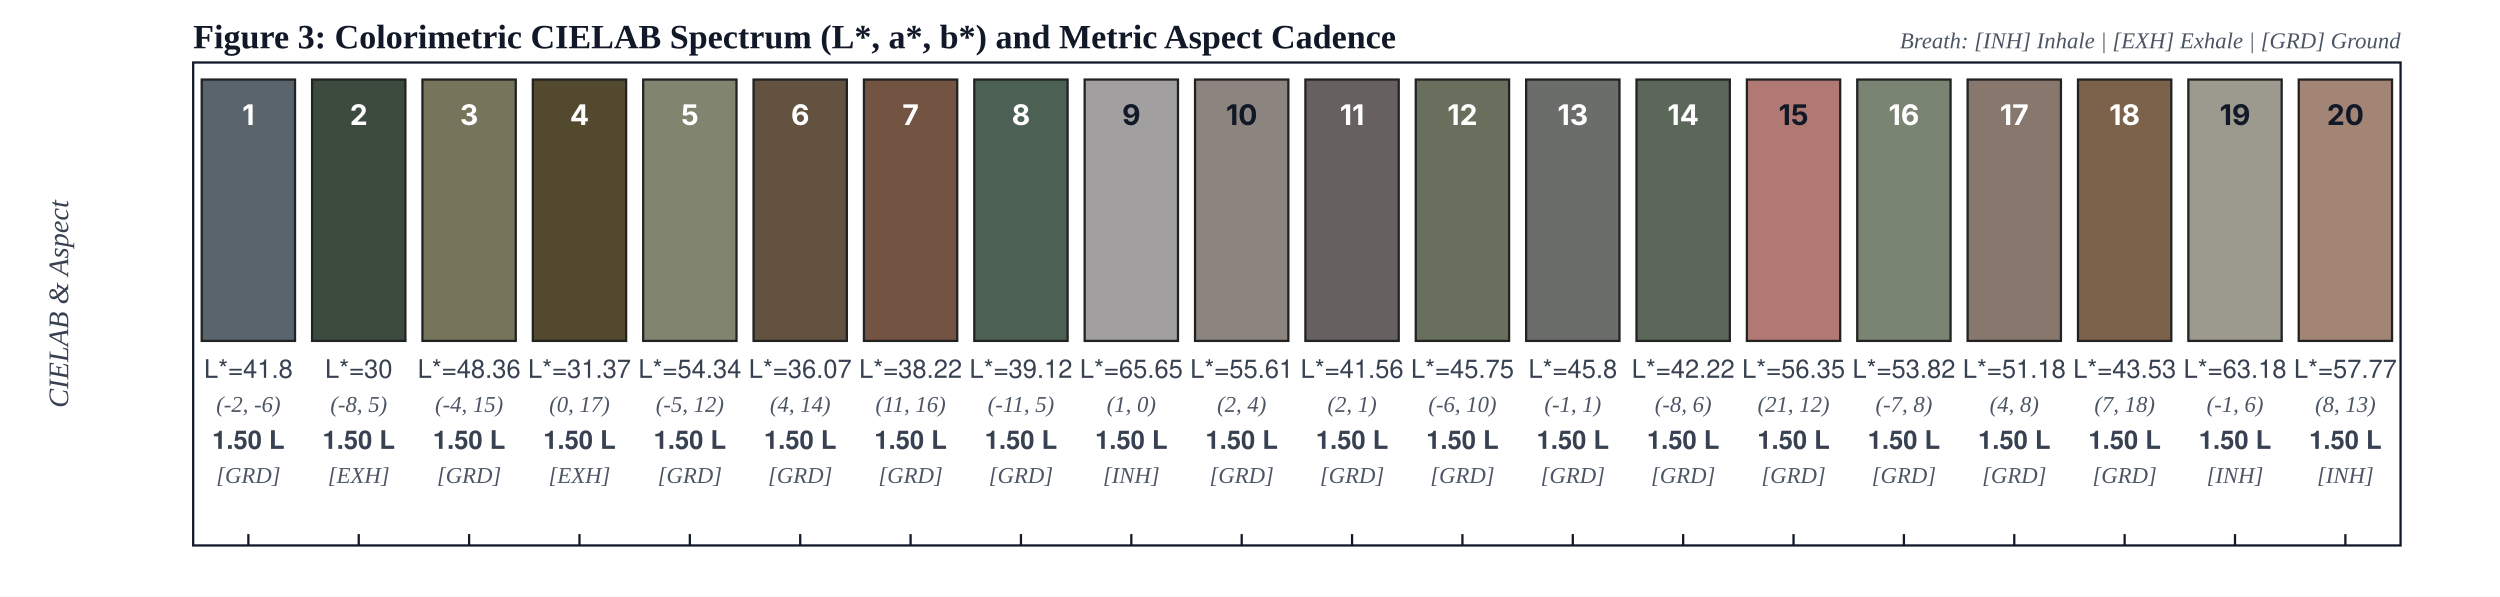
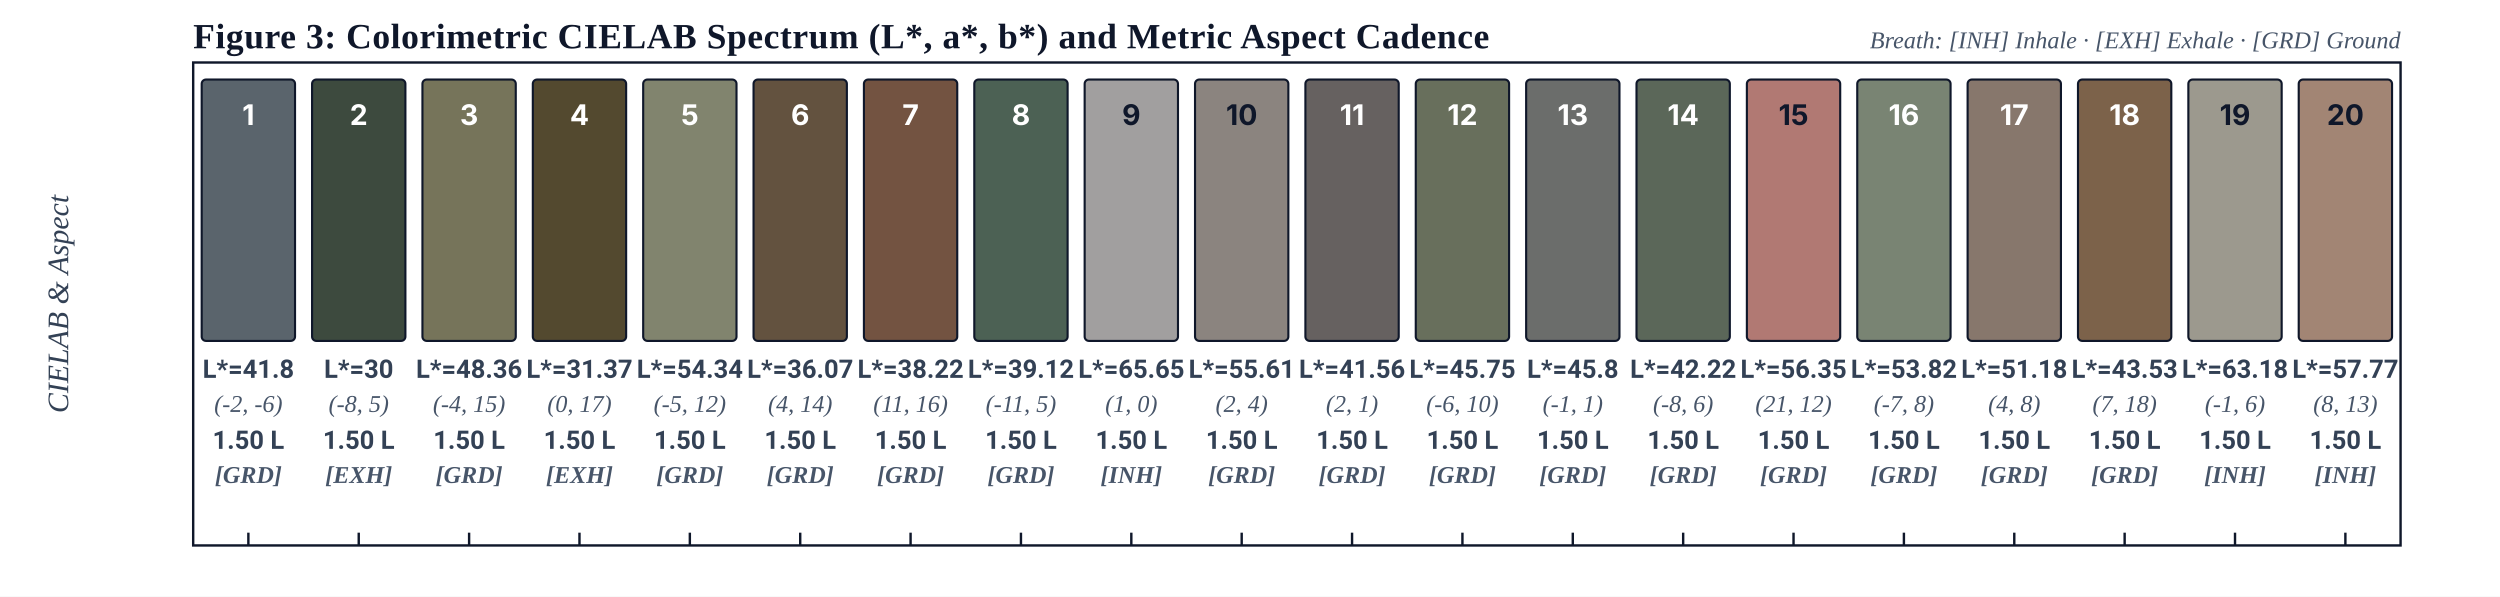
<svg xmlns="http://www.w3.org/2000/svg" viewBox="0 0 880 210" width="100%" height="100%">
  <style>
    .paper-bg { fill: #ffffff; }
-     .spine-box { fill: #ffffff; stroke: #111827; stroke-width: 0.8; }
-     .tick-line { stroke: #111827; stroke-width: 0.8; }
-     .fig-heading { fill: #111827; font-family: "Times New Roman", Times, "Nimbus Roman", "DejaVu Serif", serif; font-size: 12px; font-weight: bold; }
-     .axis-title { fill: #374151; font-family: "Times New Roman", Times, "Nimbus Roman", "DejaVu Serif", serif; font-size: 10px; font-style: italic; }
-     .tick-label { fill: #374151; font-family: -apple-system, BlinkMacSystemFont, "Segoe UI", Helvetica, Arial, sans-serif; font-size: 9px; }
-     .threshold-label { fill: #4b5563; font-family: "Times New Roman", Times, "Nimbus Roman", "DejaVu Serif", serif; font-size: 8px; font-style: italic; }
+     .spine-box { fill: #ffffff; stroke: #0f172a; stroke-width: 0.85; }
+     .tick-line { stroke: #0f172a; stroke-width: 0.85; }
+     .fig-heading { fill: #0f172a; font-family: "Times New Roman", Times, "Nimbus Roman No9 L", "Liberation Serif", serif; font-size: 12.5px; font-weight: bold; letter-spacing: 0.2px; }
+     .axis-title { fill: #334155; font-family: "Times New Roman", Times, "Nimbus Roman No9 L", "Liberation Serif", serif; font-size: 10.5px; font-style: italic; }
+     .tick-label { fill: #334155; font-family: -apple-system, BlinkMacSystemFont, "Segoe UI", Roboto, Helvetica, Arial, sans-serif; font-size: 9px; font-variant-numeric: tabular-nums; }
+     .threshold-label { fill: #475569; font-family: "Times New Roman", Times, "Nimbus Roman No9 L", "Liberation Serif", serif; font-size: 8.5px; font-style: italic; }
  </style>
  <rect width="880" height="210" class="paper-bg" />
  <text x="68" y="17" class="fig-heading">Figure 3: Colorimetric CIELAB Spectrum (L*, a*, b*) and Metric Aspect Cadence</text>
  <rect x="68" y="22" width="777" height="170" class="spine-box" />
  <text transform="translate(24, 107) rotate(-90)" class="axis-title" text-anchor="middle">CIELAB &amp; Aspect</text>
-   <text x="845" y="17" class="threshold-label" text-anchor="end">Breath: [INH] Inhale | [EXH] Exhale | [GRD] Ground</text>
-   <rect x="71" y="28" width="32.85" height="92" fill="rgb(90, 100, 108)" stroke="#222222" stroke-width="0.8" />
+   <text x="845" y="17" class="threshold-label" text-anchor="end">Breath: [INH] Inhale · [EXH] Exhale · [GRD] Ground</text>
+   <rect x="71" y="28" width="32.85" height="92" fill="rgb(90, 100, 108)" stroke="#0f172a" stroke-width="0.75" rx="1.5" />
  <text x="87.425" y="44" fill="#ffffff" font-family="-apple-system, sans-serif" font-size="10px" font-weight="bold" text-anchor="middle">1</text>
-   <text x="87.425" y="133" class="tick-label" text-anchor="middle">L*=41.8</text>
+   <text x="87.425" y="133" class="tick-label" font-weight="600" text-anchor="middle">L*=41.8</text>
  <text x="87.425" y="145" class="threshold-label" text-anchor="middle">(-2, -6)</text>
  <text x="87.425" y="158" class="tick-label" font-weight="bold" text-anchor="middle">1.50 L</text>
-   <text x="87.425" y="170" class="threshold-label" font-size="7.5px" text-anchor="middle">[GRD]</text>
-   <line x1="87.425" y1="188" x2="87.425" y2="192" class="tick-line" />
-   <rect x="109.85" y="28" width="32.85" height="92" fill="rgb(61, 74, 62)" stroke="#222222" stroke-width="0.8" />
+   <text x="87.425" y="170" class="threshold-label" fill="#475569" font-size="7.5px" font-weight="bold" text-anchor="middle">[GRD]</text>
+   <line x1="87.425" y1="187.5" x2="87.425" y2="192" class="tick-line" />
+   <rect x="109.85" y="28" width="32.85" height="92" fill="rgb(61, 74, 62)" stroke="#0f172a" stroke-width="0.75" rx="1.5" />
  <text x="126.275" y="44" fill="#ffffff" font-family="-apple-system, sans-serif" font-size="10px" font-weight="bold" text-anchor="middle">2</text>
-   <text x="126.275" y="133" class="tick-label" text-anchor="middle">L*=30</text>
+   <text x="126.275" y="133" class="tick-label" font-weight="600" text-anchor="middle">L*=30</text>
  <text x="126.275" y="145" class="threshold-label" text-anchor="middle">(-8, 5)</text>
  <text x="126.275" y="158" class="tick-label" font-weight="bold" text-anchor="middle">1.50 L</text>
-   <text x="126.275" y="170" class="threshold-label" font-size="7.5px" text-anchor="middle">[EXH]</text>
-   <line x1="126.275" y1="188" x2="126.275" y2="192" class="tick-line" />
-   <rect x="148.7" y="28" width="32.85" height="92" fill="rgb(118, 116, 90)" stroke="#222222" stroke-width="0.8" />
+   <text x="126.275" y="170" class="threshold-label" fill="#b91c1c" font-size="7.5px" font-weight="bold" text-anchor="middle">[EXH]</text>
+   <line x1="126.275" y1="187.5" x2="126.275" y2="192" class="tick-line" />
+   <rect x="148.7" y="28" width="32.85" height="92" fill="rgb(118, 116, 90)" stroke="#0f172a" stroke-width="0.75" rx="1.5" />
  <text x="165.125" y="44" fill="#ffffff" font-family="-apple-system, sans-serif" font-size="10px" font-weight="bold" text-anchor="middle">3</text>
-   <text x="165.125" y="133" class="tick-label" text-anchor="middle">L*=48.36</text>
+   <text x="165.125" y="133" class="tick-label" font-weight="600" text-anchor="middle">L*=48.36</text>
  <text x="165.125" y="145" class="threshold-label" text-anchor="middle">(-4, 15)</text>
  <text x="165.125" y="158" class="tick-label" font-weight="bold" text-anchor="middle">1.50 L</text>
-   <text x="165.125" y="170" class="threshold-label" font-size="7.5px" text-anchor="middle">[GRD]</text>
-   <line x1="165.125" y1="188" x2="165.125" y2="192" class="tick-line" />
-   <rect x="187.55" y="28" width="32.85" height="92" fill="rgb(83, 73, 47)" stroke="#222222" stroke-width="0.8" />
+   <text x="165.125" y="170" class="threshold-label" fill="#475569" font-size="7.5px" font-weight="bold" text-anchor="middle">[GRD]</text>
+   <line x1="165.125" y1="187.5" x2="165.125" y2="192" class="tick-line" />
+   <rect x="187.55" y="28" width="32.85" height="92" fill="rgb(83, 73, 47)" stroke="#0f172a" stroke-width="0.75" rx="1.5" />
  <text x="203.975" y="44" fill="#ffffff" font-family="-apple-system, sans-serif" font-size="10px" font-weight="bold" text-anchor="middle">4</text>
-   <text x="203.975" y="133" class="tick-label" text-anchor="middle">L*=31.37</text>
+   <text x="203.975" y="133" class="tick-label" font-weight="600" text-anchor="middle">L*=31.37</text>
  <text x="203.975" y="145" class="threshold-label" text-anchor="middle">(0, 17)</text>
  <text x="203.975" y="158" class="tick-label" font-weight="bold" text-anchor="middle">1.50 L</text>
-   <text x="203.975" y="170" class="threshold-label" font-size="7.5px" text-anchor="middle">[EXH]</text>
-   <line x1="203.975" y1="188" x2="203.975" y2="192" class="tick-line" />
-   <rect x="226.4" y="28" width="32.85" height="92" fill="rgb(129, 132, 110)" stroke="#222222" stroke-width="0.8" />
+   <text x="203.975" y="170" class="threshold-label" fill="#b91c1c" font-size="7.5px" font-weight="bold" text-anchor="middle">[EXH]</text>
+   <line x1="203.975" y1="187.5" x2="203.975" y2="192" class="tick-line" />
+   <rect x="226.4" y="28" width="32.85" height="92" fill="rgb(129, 132, 110)" stroke="#0f172a" stroke-width="0.75" rx="1.5" />
  <text x="242.825" y="44" fill="#ffffff" font-family="-apple-system, sans-serif" font-size="10px" font-weight="bold" text-anchor="middle">5</text>
-   <text x="242.825" y="133" class="tick-label" text-anchor="middle">L*=54.34</text>
+   <text x="242.825" y="133" class="tick-label" font-weight="600" text-anchor="middle">L*=54.34</text>
  <text x="242.825" y="145" class="threshold-label" text-anchor="middle">(-5, 12)</text>
  <text x="242.825" y="158" class="tick-label" font-weight="bold" text-anchor="middle">1.50 L</text>
-   <text x="242.825" y="170" class="threshold-label" font-size="7.5px" text-anchor="middle">[GRD]</text>
-   <line x1="242.825" y1="188" x2="242.825" y2="192" class="tick-line" />
-   <rect x="265.25" y="28" width="32.85" height="92" fill="rgb(99, 82, 63)" stroke="#222222" stroke-width="0.8" />
+   <text x="242.825" y="170" class="threshold-label" fill="#475569" font-size="7.5px" font-weight="bold" text-anchor="middle">[GRD]</text>
+   <line x1="242.825" y1="187.5" x2="242.825" y2="192" class="tick-line" />
+   <rect x="265.25" y="28" width="32.85" height="92" fill="rgb(99, 82, 63)" stroke="#0f172a" stroke-width="0.75" rx="1.5" />
  <text x="281.675" y="44" fill="#ffffff" font-family="-apple-system, sans-serif" font-size="10px" font-weight="bold" text-anchor="middle">6</text>
-   <text x="281.675" y="133" class="tick-label" text-anchor="middle">L*=36.07</text>
+   <text x="281.675" y="133" class="tick-label" font-weight="600" text-anchor="middle">L*=36.07</text>
  <text x="281.675" y="145" class="threshold-label" text-anchor="middle">(4, 14)</text>
  <text x="281.675" y="158" class="tick-label" font-weight="bold" text-anchor="middle">1.50 L</text>
-   <text x="281.675" y="170" class="threshold-label" font-size="7.5px" text-anchor="middle">[GRD]</text>
-   <line x1="281.675" y1="188" x2="281.675" y2="192" class="tick-line" />
-   <rect x="304.1" y="28" width="32.85" height="92" fill="rgb(115, 83, 65)" stroke="#222222" stroke-width="0.8" />
+   <text x="281.675" y="170" class="threshold-label" fill="#475569" font-size="7.5px" font-weight="bold" text-anchor="middle">[GRD]</text>
+   <line x1="281.675" y1="187.5" x2="281.675" y2="192" class="tick-line" />
+   <rect x="304.1" y="28" width="32.85" height="92" fill="rgb(115, 83, 65)" stroke="#0f172a" stroke-width="0.75" rx="1.5" />
  <text x="320.525" y="44" fill="#ffffff" font-family="-apple-system, sans-serif" font-size="10px" font-weight="bold" text-anchor="middle">7</text>
-   <text x="320.525" y="133" class="tick-label" text-anchor="middle">L*=38.22</text>
+   <text x="320.525" y="133" class="tick-label" font-weight="600" text-anchor="middle">L*=38.22</text>
  <text x="320.525" y="145" class="threshold-label" text-anchor="middle">(11, 16)</text>
  <text x="320.525" y="158" class="tick-label" font-weight="bold" text-anchor="middle">1.50 L</text>
-   <text x="320.525" y="170" class="threshold-label" font-size="7.5px" text-anchor="middle">[GRD]</text>
-   <line x1="320.525" y1="188" x2="320.525" y2="192" class="tick-line" />
-   <rect x="342.95" y="28" width="32.85" height="92" fill="rgb(76, 97, 84)" stroke="#222222" stroke-width="0.8" />
+   <text x="320.525" y="170" class="threshold-label" fill="#475569" font-size="7.5px" font-weight="bold" text-anchor="middle">[GRD]</text>
+   <line x1="320.525" y1="187.5" x2="320.525" y2="192" class="tick-line" />
+   <rect x="342.95" y="28" width="32.85" height="92" fill="rgb(76, 97, 84)" stroke="#0f172a" stroke-width="0.75" rx="1.5" />
  <text x="359.375" y="44" fill="#ffffff" font-family="-apple-system, sans-serif" font-size="10px" font-weight="bold" text-anchor="middle">8</text>
-   <text x="359.375" y="133" class="tick-label" text-anchor="middle">L*=39.12</text>
+   <text x="359.375" y="133" class="tick-label" font-weight="600" text-anchor="middle">L*=39.12</text>
  <text x="359.375" y="145" class="threshold-label" text-anchor="middle">(-11, 5)</text>
  <text x="359.375" y="158" class="tick-label" font-weight="bold" text-anchor="middle">1.50 L</text>
-   <text x="359.375" y="170" class="threshold-label" font-size="7.5px" text-anchor="middle">[GRD]</text>
-   <line x1="359.375" y1="188" x2="359.375" y2="192" class="tick-line" />
-   <rect x="381.8" y="28" width="32.85" height="92" fill="rgb(161, 159, 159)" stroke="#222222" stroke-width="0.8" />
-   <text x="398.225" y="44" fill="#111827" font-family="-apple-system, sans-serif" font-size="10px" font-weight="bold" text-anchor="middle">9</text>
-   <text x="398.225" y="133" class="tick-label" text-anchor="middle">L*=65.65</text>
+   <text x="359.375" y="170" class="threshold-label" fill="#475569" font-size="7.5px" font-weight="bold" text-anchor="middle">[GRD]</text>
+   <line x1="359.375" y1="187.5" x2="359.375" y2="192" class="tick-line" />
+   <rect x="381.8" y="28" width="32.85" height="92" fill="rgb(161, 159, 159)" stroke="#0f172a" stroke-width="0.75" rx="1.5" />
+   <text x="398.225" y="44" fill="#0f172a" font-family="-apple-system, sans-serif" font-size="10px" font-weight="bold" text-anchor="middle">9</text>
+   <text x="398.225" y="133" class="tick-label" font-weight="600" text-anchor="middle">L*=65.65</text>
  <text x="398.225" y="145" class="threshold-label" text-anchor="middle">(1, 0)</text>
  <text x="398.225" y="158" class="tick-label" font-weight="bold" text-anchor="middle">1.50 L</text>
-   <text x="398.225" y="170" class="threshold-label" font-size="7.5px" text-anchor="middle">[INH]</text>
-   <line x1="398.225" y1="188" x2="398.225" y2="192" class="tick-line" />
-   <rect x="420.65" y="28" width="32.85" height="92" fill="rgb(139, 132, 127)" stroke="#222222" stroke-width="0.8" />
-   <text x="437.075" y="44" fill="#111827" font-family="-apple-system, sans-serif" font-size="10px" font-weight="bold" text-anchor="middle">10</text>
-   <text x="437.075" y="133" class="tick-label" text-anchor="middle">L*=55.61</text>
+   <text x="398.225" y="170" class="threshold-label" fill="#1d4ed8" font-size="7.5px" font-weight="bold" text-anchor="middle">[INH]</text>
+   <line x1="398.225" y1="187.5" x2="398.225" y2="192" class="tick-line" />
+   <rect x="420.65" y="28" width="32.85" height="92" fill="rgb(139, 132, 127)" stroke="#0f172a" stroke-width="0.75" rx="1.5" />
+   <text x="437.075" y="44" fill="#0f172a" font-family="-apple-system, sans-serif" font-size="10px" font-weight="bold" text-anchor="middle">10</text>
+   <text x="437.075" y="133" class="tick-label" font-weight="600" text-anchor="middle">L*=55.61</text>
  <text x="437.075" y="145" class="threshold-label" text-anchor="middle">(2, 4)</text>
  <text x="437.075" y="158" class="tick-label" font-weight="bold" text-anchor="middle">1.50 L</text>
-   <text x="437.075" y="170" class="threshold-label" font-size="7.5px" text-anchor="middle">[GRD]</text>
-   <line x1="437.075" y1="188" x2="437.075" y2="192" class="tick-line" />
-   <rect x="459.5" y="28" width="32.85" height="92" fill="rgb(102, 97, 96)" stroke="#222222" stroke-width="0.8" />
+   <text x="437.075" y="170" class="threshold-label" fill="#475569" font-size="7.5px" font-weight="bold" text-anchor="middle">[GRD]</text>
+   <line x1="437.075" y1="187.5" x2="437.075" y2="192" class="tick-line" />
+   <rect x="459.5" y="28" width="32.85" height="92" fill="rgb(102, 97, 96)" stroke="#0f172a" stroke-width="0.75" rx="1.5" />
  <text x="475.925" y="44" fill="#ffffff" font-family="-apple-system, sans-serif" font-size="10px" font-weight="bold" text-anchor="middle">11</text>
-   <text x="475.925" y="133" class="tick-label" text-anchor="middle">L*=41.56</text>
+   <text x="475.925" y="133" class="tick-label" font-weight="600" text-anchor="middle">L*=41.56</text>
  <text x="475.925" y="145" class="threshold-label" text-anchor="middle">(2, 1)</text>
  <text x="475.925" y="158" class="tick-label" font-weight="bold" text-anchor="middle">1.50 L</text>
-   <text x="475.925" y="170" class="threshold-label" font-size="7.5px" text-anchor="middle">[GRD]</text>
-   <line x1="475.925" y1="188" x2="475.925" y2="192" class="tick-line" />
-   <rect x="498.35" y="28" width="32.85" height="92" fill="rgb(104, 111, 92)" stroke="#222222" stroke-width="0.8" />
+   <text x="475.925" y="170" class="threshold-label" fill="#475569" font-size="7.5px" font-weight="bold" text-anchor="middle">[GRD]</text>
+   <line x1="475.925" y1="187.5" x2="475.925" y2="192" class="tick-line" />
+   <rect x="498.35" y="28" width="32.85" height="92" fill="rgb(104, 111, 92)" stroke="#0f172a" stroke-width="0.75" rx="1.5" />
  <text x="514.775" y="44" fill="#ffffff" font-family="-apple-system, sans-serif" font-size="10px" font-weight="bold" text-anchor="middle">12</text>
-   <text x="514.775" y="133" class="tick-label" text-anchor="middle">L*=45.75</text>
+   <text x="514.775" y="133" class="tick-label" font-weight="600" text-anchor="middle">L*=45.75</text>
  <text x="514.775" y="145" class="threshold-label" text-anchor="middle">(-6, 10)</text>
  <text x="514.775" y="158" class="tick-label" font-weight="bold" text-anchor="middle">1.50 L</text>
-   <text x="514.775" y="170" class="threshold-label" font-size="7.5px" text-anchor="middle">[GRD]</text>
-   <line x1="514.775" y1="188" x2="514.775" y2="192" class="tick-line" />
-   <rect x="537.2" y="28" width="32.85" height="92" fill="rgb(107, 109, 107)" stroke="#222222" stroke-width="0.8" />
+   <text x="514.775" y="170" class="threshold-label" fill="#475569" font-size="7.5px" font-weight="bold" text-anchor="middle">[GRD]</text>
+   <line x1="514.775" y1="187.5" x2="514.775" y2="192" class="tick-line" />
+   <rect x="537.2" y="28" width="32.85" height="92" fill="rgb(107, 109, 107)" stroke="#0f172a" stroke-width="0.75" rx="1.5" />
  <text x="553.625" y="44" fill="#ffffff" font-family="-apple-system, sans-serif" font-size="10px" font-weight="bold" text-anchor="middle">13</text>
-   <text x="553.625" y="133" class="tick-label" text-anchor="middle">L*=45.8</text>
+   <text x="553.625" y="133" class="tick-label" font-weight="600" text-anchor="middle">L*=45.8</text>
  <text x="553.625" y="145" class="threshold-label" text-anchor="middle">(-1, 1)</text>
  <text x="553.625" y="158" class="tick-label" font-weight="bold" text-anchor="middle">1.50 L</text>
-   <text x="553.625" y="170" class="threshold-label" font-size="7.5px" text-anchor="middle">[GRD]</text>
-   <line x1="553.625" y1="188" x2="553.625" y2="192" class="tick-line" />
-   <rect x="576.05" y="28" width="32.85" height="92" fill="rgb(91, 103, 89)" stroke="#222222" stroke-width="0.8" />
+   <text x="553.625" y="170" class="threshold-label" fill="#475569" font-size="7.5px" font-weight="bold" text-anchor="middle">[GRD]</text>
+   <line x1="553.625" y1="187.5" x2="553.625" y2="192" class="tick-line" />
+   <rect x="576.05" y="28" width="32.85" height="92" fill="rgb(91, 103, 89)" stroke="#0f172a" stroke-width="0.75" rx="1.5" />
  <text x="592.475" y="44" fill="#ffffff" font-family="-apple-system, sans-serif" font-size="10px" font-weight="bold" text-anchor="middle">14</text>
-   <text x="592.475" y="133" class="tick-label" text-anchor="middle">L*=42.22</text>
+   <text x="592.475" y="133" class="tick-label" font-weight="600" text-anchor="middle">L*=42.22</text>
  <text x="592.475" y="145" class="threshold-label" text-anchor="middle">(-8, 6)</text>
  <text x="592.475" y="158" class="tick-label" font-weight="bold" text-anchor="middle">1.50 L</text>
-   <text x="592.475" y="170" class="threshold-label" font-size="7.5px" text-anchor="middle">[GRD]</text>
-   <line x1="592.475" y1="188" x2="592.475" y2="192" class="tick-line" />
-   <rect x="614.9" y="28" width="32.85" height="92" fill="rgb(177, 121, 115)" stroke="#222222" stroke-width="0.8" />
-   <text x="631.325" y="44" fill="#111827" font-family="-apple-system, sans-serif" font-size="10px" font-weight="bold" text-anchor="middle">15</text>
-   <text x="631.325" y="133" class="tick-label" text-anchor="middle">L*=56.35</text>
+   <text x="592.475" y="170" class="threshold-label" fill="#475569" font-size="7.5px" font-weight="bold" text-anchor="middle">[GRD]</text>
+   <line x1="592.475" y1="187.5" x2="592.475" y2="192" class="tick-line" />
+   <rect x="614.9" y="28" width="32.85" height="92" fill="rgb(177, 121, 115)" stroke="#0f172a" stroke-width="0.75" rx="1.5" />
+   <text x="631.325" y="44" fill="#0f172a" font-family="-apple-system, sans-serif" font-size="10px" font-weight="bold" text-anchor="middle">15</text>
+   <text x="631.325" y="133" class="tick-label" font-weight="600" text-anchor="middle">L*=56.35</text>
  <text x="631.325" y="145" class="threshold-label" text-anchor="middle">(21, 12)</text>
  <text x="631.325" y="158" class="tick-label" font-weight="bold" text-anchor="middle">1.50 L</text>
-   <text x="631.325" y="170" class="threshold-label" font-size="7.5px" text-anchor="middle">[GRD]</text>
-   <line x1="631.325" y1="188" x2="631.325" y2="192" class="tick-line" />
-   <rect x="653.75" y="28" width="32.85" height="92" fill="rgb(121, 132, 115)" stroke="#222222" stroke-width="0.8" />
+   <text x="631.325" y="170" class="threshold-label" fill="#475569" font-size="7.5px" font-weight="bold" text-anchor="middle">[GRD]</text>
+   <line x1="631.325" y1="187.5" x2="631.325" y2="192" class="tick-line" />
+   <rect x="653.75" y="28" width="32.85" height="92" fill="rgb(121, 132, 115)" stroke="#0f172a" stroke-width="0.75" rx="1.5" />
  <text x="670.175" y="44" fill="#ffffff" font-family="-apple-system, sans-serif" font-size="10px" font-weight="bold" text-anchor="middle">16</text>
-   <text x="670.175" y="133" class="tick-label" text-anchor="middle">L*=53.82</text>
+   <text x="670.175" y="133" class="tick-label" font-weight="600" text-anchor="middle">L*=53.82</text>
  <text x="670.175" y="145" class="threshold-label" text-anchor="middle">(-7, 8)</text>
  <text x="670.175" y="158" class="tick-label" font-weight="bold" text-anchor="middle">1.50 L</text>
-   <text x="670.175" y="170" class="threshold-label" font-size="7.5px" text-anchor="middle">[GRD]</text>
-   <line x1="670.175" y1="188" x2="670.175" y2="192" class="tick-line" />
-   <rect x="692.6" y="28" width="32.85" height="92" fill="rgb(135, 119, 108)" stroke="#222222" stroke-width="0.8" />
+   <text x="670.175" y="170" class="threshold-label" fill="#475569" font-size="7.5px" font-weight="bold" text-anchor="middle">[GRD]</text>
+   <line x1="670.175" y1="187.5" x2="670.175" y2="192" class="tick-line" />
+   <rect x="692.6" y="28" width="32.85" height="92" fill="rgb(135, 119, 108)" stroke="#0f172a" stroke-width="0.75" rx="1.5" />
  <text x="709.025" y="44" fill="#ffffff" font-family="-apple-system, sans-serif" font-size="10px" font-weight="bold" text-anchor="middle">17</text>
-   <text x="709.025" y="133" class="tick-label" text-anchor="middle">L*=51.18</text>
+   <text x="709.025" y="133" class="tick-label" font-weight="600" text-anchor="middle">L*=51.18</text>
  <text x="709.025" y="145" class="threshold-label" text-anchor="middle">(4, 8)</text>
  <text x="709.025" y="158" class="tick-label" font-weight="bold" text-anchor="middle">1.50 L</text>
-   <text x="709.025" y="170" class="threshold-label" font-size="7.5px" text-anchor="middle">[GRD]</text>
-   <line x1="709.025" y1="188" x2="709.025" y2="192" class="tick-line" />
-   <rect x="731.45" y="28" width="32.85" height="92" fill="rgb(124, 98, 74)" stroke="#222222" stroke-width="0.8" />
+   <text x="709.025" y="170" class="threshold-label" fill="#475569" font-size="7.5px" font-weight="bold" text-anchor="middle">[GRD]</text>
+   <line x1="709.025" y1="187.5" x2="709.025" y2="192" class="tick-line" />
+   <rect x="731.45" y="28" width="32.85" height="92" fill="rgb(124, 98, 74)" stroke="#0f172a" stroke-width="0.75" rx="1.5" />
  <text x="747.875" y="44" fill="#ffffff" font-family="-apple-system, sans-serif" font-size="10px" font-weight="bold" text-anchor="middle">18</text>
-   <text x="747.875" y="133" class="tick-label" text-anchor="middle">L*=43.53</text>
+   <text x="747.875" y="133" class="tick-label" font-weight="600" text-anchor="middle">L*=43.53</text>
  <text x="747.875" y="145" class="threshold-label" text-anchor="middle">(7, 18)</text>
  <text x="747.875" y="158" class="tick-label" font-weight="bold" text-anchor="middle">1.50 L</text>
-   <text x="747.875" y="170" class="threshold-label" font-size="7.5px" text-anchor="middle">[GRD]</text>
-   <line x1="747.875" y1="188" x2="747.875" y2="192" class="tick-line" />
-   <rect x="770.3" y="28" width="32.85" height="92" fill="rgb(156, 153, 142)" stroke="#222222" stroke-width="0.8" />
-   <text x="786.725" y="44" fill="#111827" font-family="-apple-system, sans-serif" font-size="10px" font-weight="bold" text-anchor="middle">19</text>
-   <text x="786.725" y="133" class="tick-label" text-anchor="middle">L*=63.18</text>
+   <text x="747.875" y="170" class="threshold-label" fill="#475569" font-size="7.5px" font-weight="bold" text-anchor="middle">[GRD]</text>
+   <line x1="747.875" y1="187.5" x2="747.875" y2="192" class="tick-line" />
+   <rect x="770.3" y="28" width="32.85" height="92" fill="rgb(156, 153, 142)" stroke="#0f172a" stroke-width="0.75" rx="1.5" />
+   <text x="786.725" y="44" fill="#0f172a" font-family="-apple-system, sans-serif" font-size="10px" font-weight="bold" text-anchor="middle">19</text>
+   <text x="786.725" y="133" class="tick-label" font-weight="600" text-anchor="middle">L*=63.18</text>
  <text x="786.725" y="145" class="threshold-label" text-anchor="middle">(-1, 6)</text>
  <text x="786.725" y="158" class="tick-label" font-weight="bold" text-anchor="middle">1.50 L</text>
-   <text x="786.725" y="170" class="threshold-label" font-size="7.5px" text-anchor="middle">[INH]</text>
-   <line x1="786.725" y1="188" x2="786.725" y2="192" class="tick-line" />
-   <rect x="809.15" y="28" width="32.85" height="92" fill="rgb(162, 133, 116)" stroke="#222222" stroke-width="0.8" />
-   <text x="825.575" y="44" fill="#111827" font-family="-apple-system, sans-serif" font-size="10px" font-weight="bold" text-anchor="middle">20</text>
-   <text x="825.575" y="133" class="tick-label" text-anchor="middle">L*=57.77</text>
+   <text x="786.725" y="170" class="threshold-label" fill="#1d4ed8" font-size="7.5px" font-weight="bold" text-anchor="middle">[INH]</text>
+   <line x1="786.725" y1="187.5" x2="786.725" y2="192" class="tick-line" />
+   <rect x="809.15" y="28" width="32.85" height="92" fill="rgb(162, 133, 116)" stroke="#0f172a" stroke-width="0.75" rx="1.5" />
+   <text x="825.575" y="44" fill="#0f172a" font-family="-apple-system, sans-serif" font-size="10px" font-weight="bold" text-anchor="middle">20</text>
+   <text x="825.575" y="133" class="tick-label" font-weight="600" text-anchor="middle">L*=57.77</text>
  <text x="825.575" y="145" class="threshold-label" text-anchor="middle">(8, 13)</text>
  <text x="825.575" y="158" class="tick-label" font-weight="bold" text-anchor="middle">1.50 L</text>
-   <text x="825.575" y="170" class="threshold-label" font-size="7.5px" text-anchor="middle">[INH]</text>
-   <line x1="825.575" y1="188" x2="825.575" y2="192" class="tick-line" />
+   <text x="825.575" y="170" class="threshold-label" fill="#1d4ed8" font-size="7.5px" font-weight="bold" text-anchor="middle">[INH]</text>
+   <line x1="825.575" y1="187.5" x2="825.575" y2="192" class="tick-line" />
</svg>
